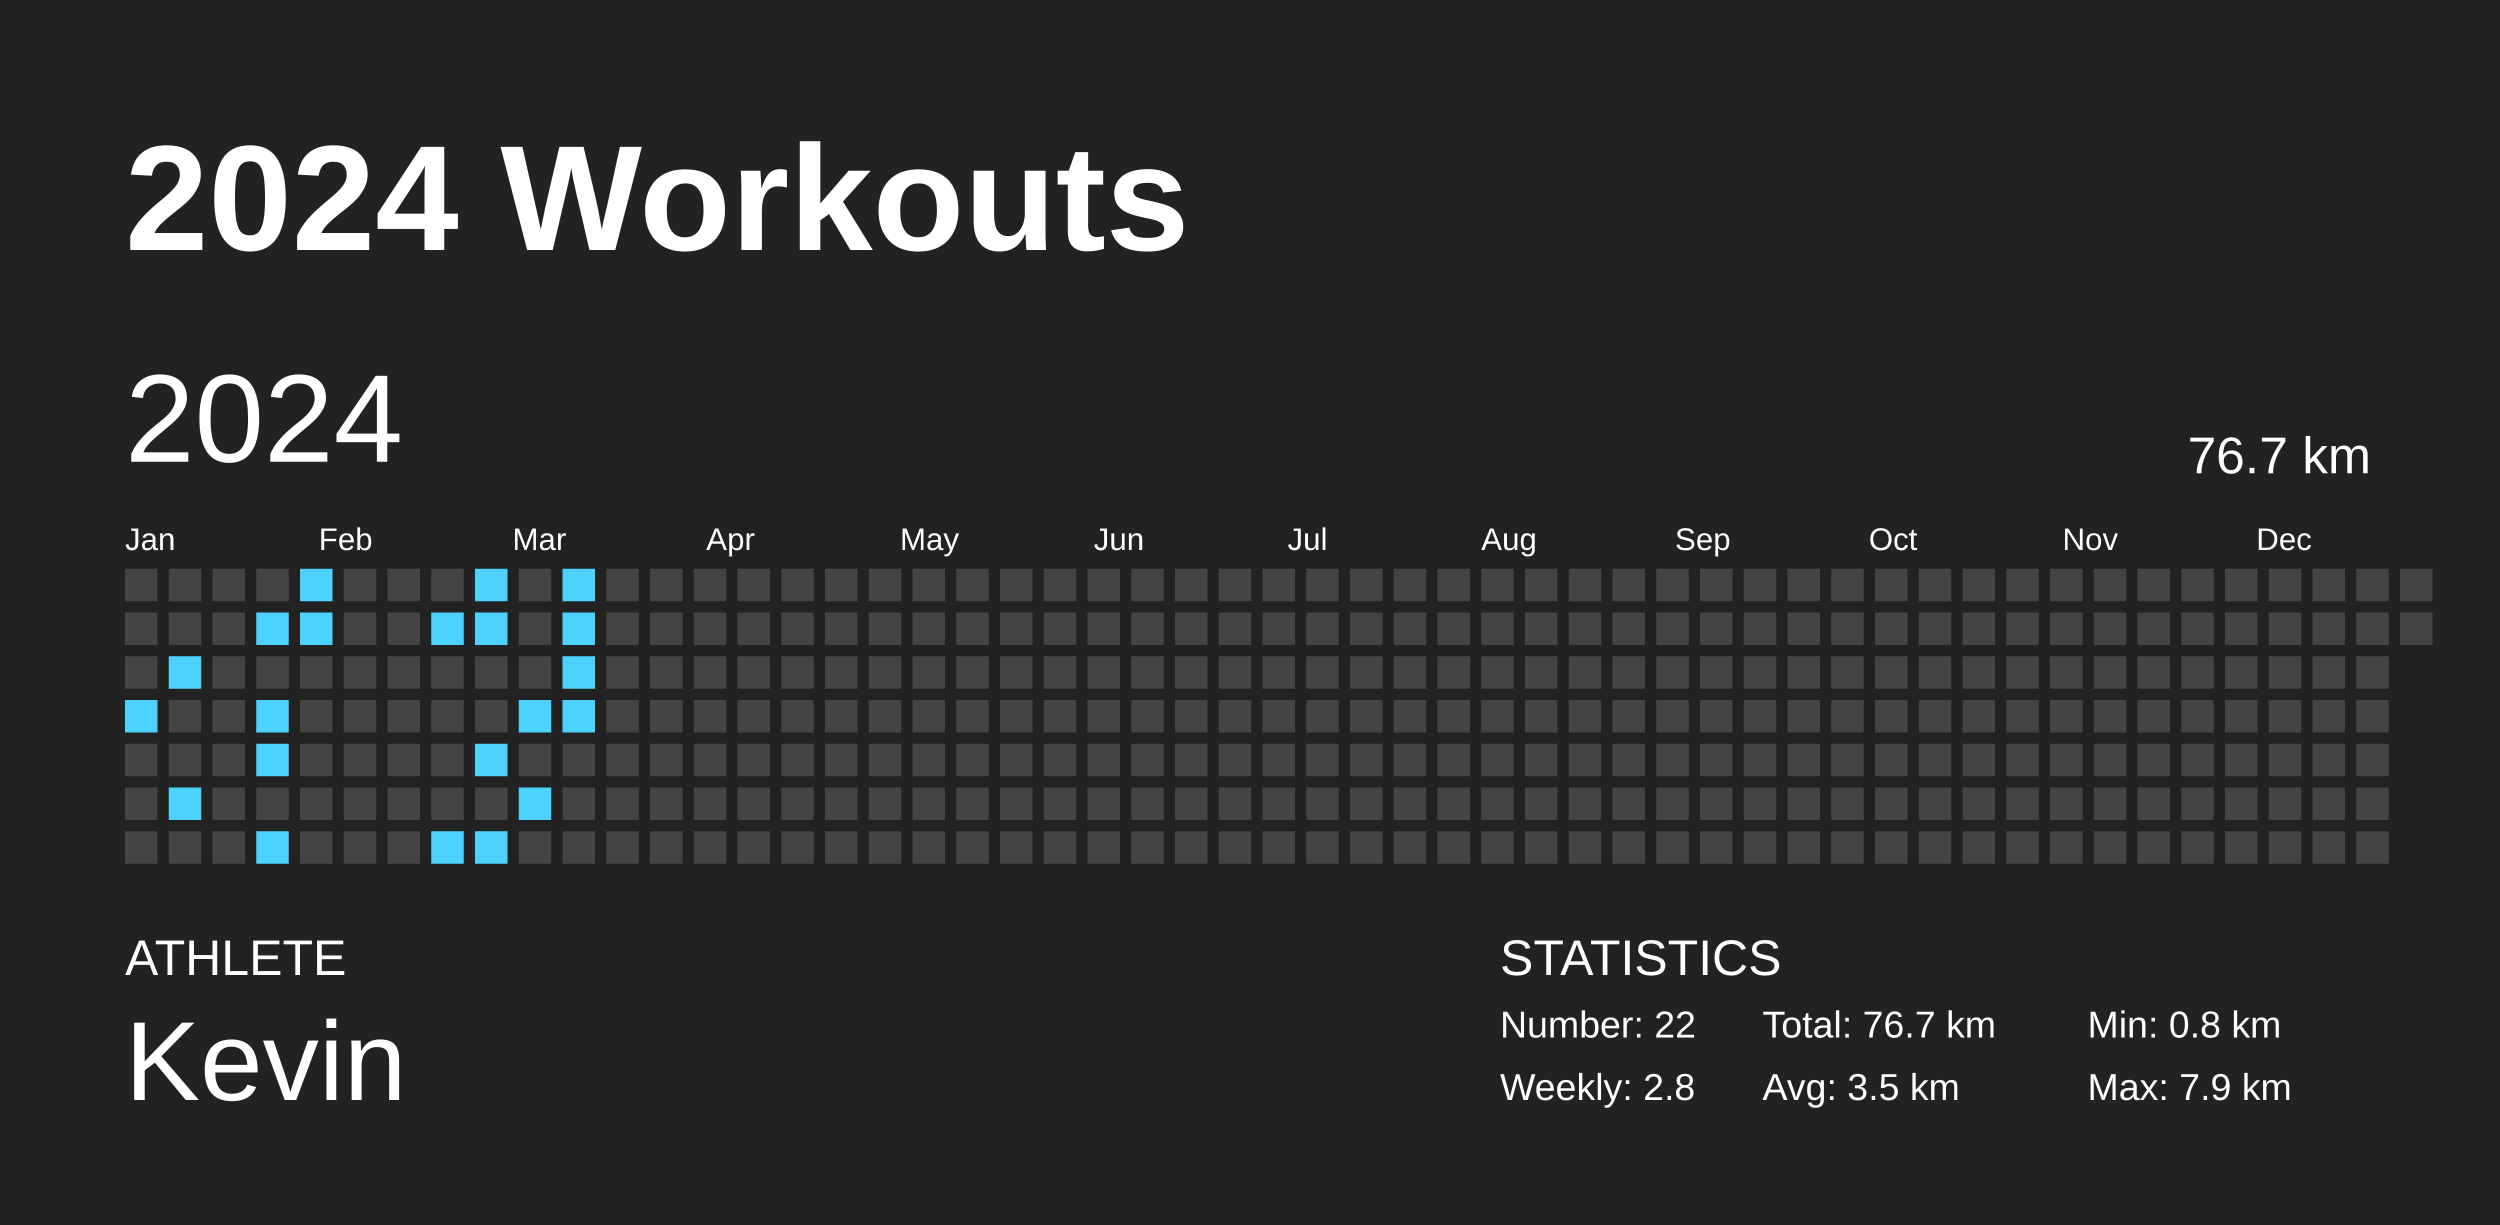
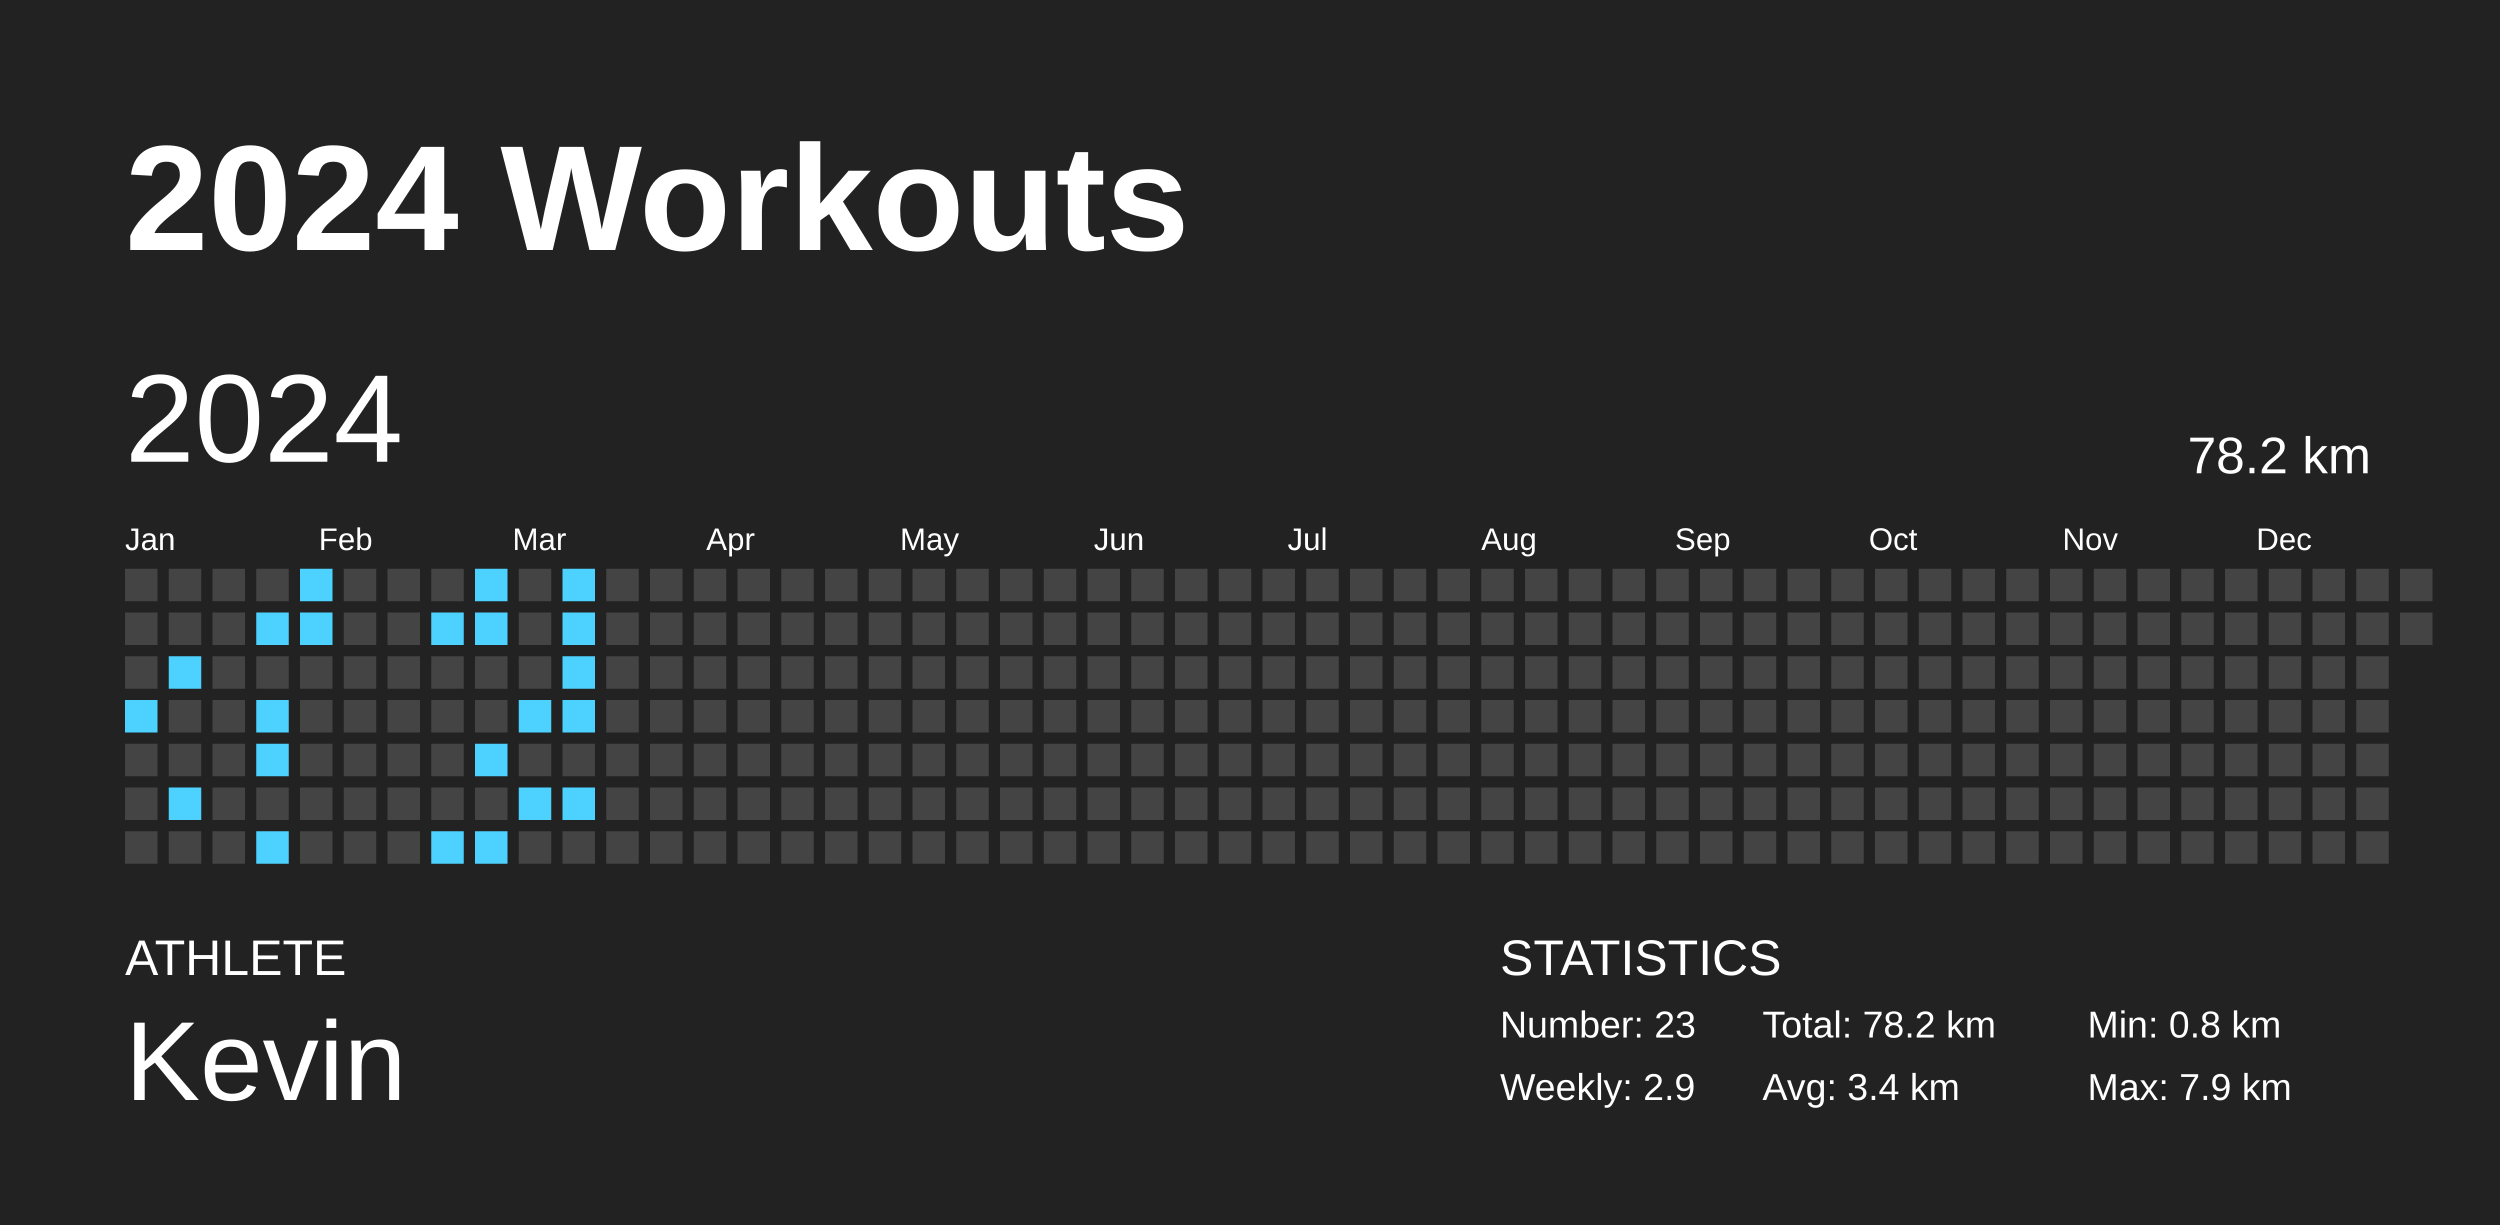
<svg xmlns="http://www.w3.org/2000/svg" baseProfile="full" height="98mm" version="1.1" viewBox="0,0,200,98" width="200mm">
  <defs />
  <rect fill="#222222" height="98" width="200" x="0" y="0" />
  <text fill="#FFFFFF" style="font-size:12px; font-family:Arial; font-weight:bold;" x="10" y="20">2024 Workouts</text>
  <text fill="#FFFFFF" style="font-size:4px; font-family:Arial" x="10" y="78">ATHLETE</text>
  <text fill="#FFFFFF" style="font-size:9px; font-family:Arial" x="10" y="88">Kevin</text>
  <text fill="#FFFFFF" style="font-size:4px; font-family:Arial" x="120" y="78">STATISTICS</text>
-   <text fill="#FFFFFF" style="font-size:3px; font-family:Arial" x="120" y="83">Number: 22</text>
-   <text fill="#FFFFFF" style="font-size:3px; font-family:Arial" x="120" y="88">Weekly: 2.8</text>
-   <text fill="#FFFFFF" style="font-size:3px; font-family:Arial" x="141" y="83">Total: 76.7 km</text>
-   <text fill="#FFFFFF" style="font-size:3px; font-family:Arial" x="141" y="88">Avg: 3.5 km</text>
+   <text fill="#FFFFFF" style="font-size:3px; font-family:Arial" x="120" y="83">Number: 23</text>
+   <text fill="#FFFFFF" style="font-size:3px; font-family:Arial" x="120" y="88">Weekly: 2.9</text>
+   <text fill="#FFFFFF" style="font-size:3px; font-family:Arial" x="141" y="83">Total: 78.2 km</text>
+   <text fill="#FFFFFF" style="font-size:3px; font-family:Arial" x="141" y="88">Avg: 3.4 km</text>
  <text fill="#FFFFFF" style="font-size:3px; font-family:Arial" x="167" y="83">Min: 0.8 km</text>
  <text fill="#FFFFFF" style="font-size:3px; font-family:Arial" x="167" y="88">Max: 7.9 km</text>
  <text dominant-baseline="hanging" fill="#FFFFFF" style="font-size:10.0px; font-family:Arial;" x="10" y="30">2024</text>
-   <text dominant-baseline="hanging" fill="#FFFFFF" style="font-size:4.125px; font-family:Arial;" x="175" y="35">76.7 km</text>
+   <text dominant-baseline="hanging" fill="#FFFFFF" style="font-size:4.125px; font-family:Arial;" x="175" y="35">78.2 km</text>
  <text fill="#FFFFFF" style="font-size:2.5px; font-family:Arial" x="10.0" y="44">Jan</text>
  <text fill="#FFFFFF" style="font-size:2.5px; font-family:Arial" x="25.5" y="44">Feb</text>
  <text fill="#FFFFFF" style="font-size:2.5px; font-family:Arial" x="41.0" y="44">Mar</text>
  <text fill="#FFFFFF" style="font-size:2.5px; font-family:Arial" x="56.5" y="44">Apr</text>
  <text fill="#FFFFFF" style="font-size:2.5px; font-family:Arial" x="72.0" y="44">May</text>
  <text fill="#FFFFFF" style="font-size:2.5px; font-family:Arial" x="87.5" y="44">Jun</text>
  <text fill="#FFFFFF" style="font-size:2.5px; font-family:Arial" x="103.0" y="44">Jul</text>
  <text fill="#FFFFFF" style="font-size:2.5px; font-family:Arial" x="118.5" y="44">Aug</text>
  <text fill="#FFFFFF" style="font-size:2.5px; font-family:Arial" x="134.0" y="44">Sep</text>
  <text fill="#FFFFFF" style="font-size:2.5px; font-family:Arial" x="149.5" y="44">Oct</text>
  <text fill="#FFFFFF" style="font-size:2.5px; font-family:Arial" x="165.0" y="44">Nov</text>
  <text fill="#FFFFFF" style="font-size:2.5px; font-family:Arial" x="180.5" y="44">Dec</text>
  <rect fill="#444444" height="2.6" width="2.6" x="10.0" y="45.5" />
  <rect fill="#444444" height="2.6" width="2.6" x="10.0" y="49.0" />
  <rect fill="#444444" height="2.6" width="2.6" x="10.0" y="52.5" />
  <rect fill="#4dd2ff" height="2.6" width="2.6" x="10.0" y="56.0" />
  <rect fill="#444444" height="2.6" width="2.6" x="10.0" y="59.5" />
  <rect fill="#444444" height="2.6" width="2.6" x="10.0" y="63.0" />
  <rect fill="#444444" height="2.6" width="2.6" x="10.0" y="66.5" />
  <rect fill="#444444" height="2.6" width="2.6" x="13.5" y="45.5" />
  <rect fill="#444444" height="2.6" width="2.6" x="13.5" y="49.0" />
  <rect fill="#4dd2ff" height="2.6" width="2.6" x="13.5" y="52.5" />
  <rect fill="#444444" height="2.6" width="2.6" x="13.5" y="56.0" />
  <rect fill="#444444" height="2.6" width="2.6" x="13.5" y="59.5" />
  <rect fill="#4dd2ff" height="2.6" width="2.6" x="13.5" y="63.0" />
  <rect fill="#444444" height="2.6" width="2.6" x="13.5" y="66.5" />
  <rect fill="#444444" height="2.6" width="2.6" x="17.0" y="45.5" />
  <rect fill="#444444" height="2.6" width="2.6" x="17.0" y="49.0" />
  <rect fill="#444444" height="2.6" width="2.6" x="17.0" y="52.5" />
  <rect fill="#444444" height="2.6" width="2.6" x="17.0" y="56.0" />
  <rect fill="#444444" height="2.6" width="2.6" x="17.0" y="59.5" />
  <rect fill="#444444" height="2.6" width="2.6" x="17.0" y="63.0" />
  <rect fill="#444444" height="2.6" width="2.6" x="17.0" y="66.5" />
  <rect fill="#444444" height="2.6" width="2.6" x="20.5" y="45.5" />
  <rect fill="#4dd2ff" height="2.6" width="2.6" x="20.5" y="49.0" />
  <rect fill="#444444" height="2.6" width="2.6" x="20.5" y="52.5" />
  <rect fill="#4dd2ff" height="2.6" width="2.6" x="20.5" y="56.0" />
  <rect fill="#4dd2ff" height="2.6" width="2.6" x="20.5" y="59.5" />
  <rect fill="#444444" height="2.6" width="2.6" x="20.5" y="63.0" />
  <rect fill="#4dd2ff" height="2.6" width="2.6" x="20.5" y="66.5" />
  <rect fill="#4dd2ff" height="2.6" width="2.6" x="24.0" y="45.5" />
  <rect fill="#4dd2ff" height="2.6" width="2.6" x="24.0" y="49.0" />
  <rect fill="#444444" height="2.6" width="2.6" x="24.0" y="52.5" />
  <rect fill="#444444" height="2.6" width="2.6" x="24.0" y="56.0" />
  <rect fill="#444444" height="2.6" width="2.6" x="24.0" y="59.5" />
  <rect fill="#444444" height="2.6" width="2.6" x="24.0" y="63.0" />
  <rect fill="#444444" height="2.6" width="2.6" x="24.0" y="66.5" />
  <rect fill="#444444" height="2.6" width="2.6" x="27.5" y="45.5" />
  <rect fill="#444444" height="2.6" width="2.6" x="27.5" y="49.0" />
  <rect fill="#444444" height="2.6" width="2.6" x="27.5" y="52.5" />
  <rect fill="#444444" height="2.6" width="2.6" x="27.5" y="56.0" />
  <rect fill="#444444" height="2.6" width="2.6" x="27.5" y="59.5" />
  <rect fill="#444444" height="2.6" width="2.6" x="27.5" y="63.0" />
  <rect fill="#444444" height="2.6" width="2.6" x="27.5" y="66.5" />
  <rect fill="#444444" height="2.6" width="2.6" x="31.0" y="45.5" />
  <rect fill="#444444" height="2.6" width="2.6" x="31.0" y="49.0" />
  <rect fill="#444444" height="2.6" width="2.6" x="31.0" y="52.5" />
  <rect fill="#444444" height="2.6" width="2.6" x="31.0" y="56.0" />
  <rect fill="#444444" height="2.6" width="2.6" x="31.0" y="59.5" />
  <rect fill="#444444" height="2.6" width="2.6" x="31.0" y="63.0" />
  <rect fill="#444444" height="2.6" width="2.6" x="31.0" y="66.5" />
  <rect fill="#444444" height="2.6" width="2.6" x="34.5" y="45.5" />
  <rect fill="#4dd2ff" height="2.6" width="2.6" x="34.5" y="49.0" />
  <rect fill="#444444" height="2.6" width="2.6" x="34.5" y="52.5" />
  <rect fill="#444444" height="2.6" width="2.6" x="34.5" y="56.0" />
  <rect fill="#444444" height="2.6" width="2.6" x="34.5" y="59.5" />
  <rect fill="#444444" height="2.6" width="2.6" x="34.5" y="63.0" />
  <rect fill="#4dd2ff" height="2.6" width="2.6" x="34.5" y="66.5" />
  <rect fill="#4dd2ff" height="2.6" width="2.6" x="38.0" y="45.5" />
  <rect fill="#4dd2ff" height="2.6" width="2.6" x="38.0" y="49.0" />
  <rect fill="#444444" height="2.6" width="2.6" x="38.0" y="52.5" />
  <rect fill="#444444" height="2.6" width="2.6" x="38.0" y="56.0" />
  <rect fill="#4dd2ff" height="2.6" width="2.6" x="38.0" y="59.5" />
  <rect fill="#444444" height="2.6" width="2.6" x="38.0" y="63.0" />
  <rect fill="#4dd2ff" height="2.6" width="2.6" x="38.0" y="66.5" />
  <rect fill="#444444" height="2.6" width="2.6" x="41.5" y="45.5" />
  <rect fill="#444444" height="2.6" width="2.6" x="41.5" y="49.0" />
  <rect fill="#444444" height="2.6" width="2.6" x="41.5" y="52.5" />
  <rect fill="#4dd2ff" height="2.6" width="2.6" x="41.5" y="56.0" />
  <rect fill="#444444" height="2.6" width="2.6" x="41.5" y="59.5" />
  <rect fill="#4dd2ff" height="2.6" width="2.6" x="41.5" y="63.0" />
  <rect fill="#444444" height="2.6" width="2.6" x="41.5" y="66.5" />
  <rect fill="#4dd2ff" height="2.6" width="2.6" x="45.0" y="45.5" />
  <rect fill="#4dd2ff" height="2.6" width="2.6" x="45.0" y="49.0" />
  <rect fill="#4dd2ff" height="2.6" width="2.6" x="45.0" y="52.5" />
  <rect fill="#4dd2ff" height="2.6" width="2.6" x="45.0" y="56.0" />
  <rect fill="#444444" height="2.6" width="2.6" x="45.0" y="59.5" />
-   <rect fill="#444444" height="2.6" width="2.6" x="45.0" y="63.0" />
+   <rect fill="#4dd2ff" height="2.6" width="2.6" x="45.0" y="63.0" />
  <rect fill="#444444" height="2.6" width="2.6" x="45.0" y="66.5" />
  <rect fill="#444444" height="2.6" width="2.6" x="48.5" y="45.5" />
  <rect fill="#444444" height="2.6" width="2.6" x="48.5" y="49.0" />
  <rect fill="#444444" height="2.6" width="2.6" x="48.5" y="52.5" />
  <rect fill="#444444" height="2.6" width="2.6" x="48.5" y="56.0" />
  <rect fill="#444444" height="2.6" width="2.6" x="48.5" y="59.5" />
  <rect fill="#444444" height="2.6" width="2.6" x="48.5" y="63.0" />
  <rect fill="#444444" height="2.6" width="2.6" x="48.5" y="66.5" />
  <rect fill="#444444" height="2.6" width="2.6" x="52.0" y="45.5" />
  <rect fill="#444444" height="2.6" width="2.6" x="52.0" y="49.0" />
  <rect fill="#444444" height="2.6" width="2.6" x="52.0" y="52.5" />
  <rect fill="#444444" height="2.6" width="2.6" x="52.0" y="56.0" />
  <rect fill="#444444" height="2.6" width="2.6" x="52.0" y="59.5" />
  <rect fill="#444444" height="2.6" width="2.6" x="52.0" y="63.0" />
  <rect fill="#444444" height="2.6" width="2.6" x="52.0" y="66.5" />
  <rect fill="#444444" height="2.6" width="2.6" x="55.5" y="45.5" />
  <rect fill="#444444" height="2.6" width="2.6" x="55.5" y="49.0" />
  <rect fill="#444444" height="2.6" width="2.6" x="55.5" y="52.5" />
  <rect fill="#444444" height="2.6" width="2.6" x="55.5" y="56.0" />
  <rect fill="#444444" height="2.6" width="2.6" x="55.5" y="59.5" />
  <rect fill="#444444" height="2.6" width="2.6" x="55.5" y="63.0" />
  <rect fill="#444444" height="2.6" width="2.6" x="55.5" y="66.5" />
  <rect fill="#444444" height="2.6" width="2.6" x="59.0" y="45.5" />
  <rect fill="#444444" height="2.6" width="2.6" x="59.0" y="49.0" />
  <rect fill="#444444" height="2.6" width="2.6" x="59.0" y="52.5" />
  <rect fill="#444444" height="2.6" width="2.6" x="59.0" y="56.0" />
  <rect fill="#444444" height="2.6" width="2.6" x="59.0" y="59.5" />
  <rect fill="#444444" height="2.6" width="2.6" x="59.0" y="63.0" />
  <rect fill="#444444" height="2.6" width="2.6" x="59.0" y="66.5" />
  <rect fill="#444444" height="2.6" width="2.6" x="62.5" y="45.5" />
  <rect fill="#444444" height="2.6" width="2.6" x="62.5" y="49.0" />
  <rect fill="#444444" height="2.6" width="2.6" x="62.5" y="52.5" />
  <rect fill="#444444" height="2.6" width="2.6" x="62.5" y="56.0" />
  <rect fill="#444444" height="2.6" width="2.6" x="62.5" y="59.5" />
  <rect fill="#444444" height="2.6" width="2.6" x="62.5" y="63.0" />
  <rect fill="#444444" height="2.6" width="2.6" x="62.5" y="66.5" />
  <rect fill="#444444" height="2.6" width="2.6" x="66.0" y="45.5" />
  <rect fill="#444444" height="2.6" width="2.6" x="66.0" y="49.0" />
  <rect fill="#444444" height="2.6" width="2.6" x="66.0" y="52.5" />
  <rect fill="#444444" height="2.6" width="2.6" x="66.0" y="56.0" />
  <rect fill="#444444" height="2.6" width="2.6" x="66.0" y="59.5" />
  <rect fill="#444444" height="2.6" width="2.6" x="66.0" y="63.0" />
  <rect fill="#444444" height="2.6" width="2.6" x="66.0" y="66.5" />
  <rect fill="#444444" height="2.6" width="2.6" x="69.5" y="45.5" />
  <rect fill="#444444" height="2.6" width="2.6" x="69.5" y="49.0" />
  <rect fill="#444444" height="2.6" width="2.6" x="69.5" y="52.5" />
  <rect fill="#444444" height="2.6" width="2.6" x="69.5" y="56.0" />
  <rect fill="#444444" height="2.6" width="2.6" x="69.5" y="59.5" />
  <rect fill="#444444" height="2.6" width="2.6" x="69.5" y="63.0" />
  <rect fill="#444444" height="2.6" width="2.6" x="69.5" y="66.5" />
  <rect fill="#444444" height="2.6" width="2.6" x="73.0" y="45.5" />
  <rect fill="#444444" height="2.6" width="2.6" x="73.0" y="49.0" />
  <rect fill="#444444" height="2.6" width="2.6" x="73.0" y="52.5" />
  <rect fill="#444444" height="2.6" width="2.6" x="73.0" y="56.0" />
  <rect fill="#444444" height="2.6" width="2.6" x="73.0" y="59.5" />
  <rect fill="#444444" height="2.6" width="2.6" x="73.0" y="63.0" />
  <rect fill="#444444" height="2.6" width="2.6" x="73.0" y="66.5" />
  <rect fill="#444444" height="2.6" width="2.6" x="76.5" y="45.5" />
  <rect fill="#444444" height="2.6" width="2.6" x="76.5" y="49.0" />
  <rect fill="#444444" height="2.6" width="2.6" x="76.5" y="52.5" />
  <rect fill="#444444" height="2.6" width="2.6" x="76.5" y="56.0" />
  <rect fill="#444444" height="2.6" width="2.6" x="76.5" y="59.5" />
  <rect fill="#444444" height="2.6" width="2.6" x="76.5" y="63.0" />
  <rect fill="#444444" height="2.6" width="2.6" x="76.5" y="66.5" />
  <rect fill="#444444" height="2.6" width="2.6" x="80.0" y="45.5" />
  <rect fill="#444444" height="2.6" width="2.6" x="80.0" y="49.0" />
  <rect fill="#444444" height="2.6" width="2.6" x="80.0" y="52.5" />
  <rect fill="#444444" height="2.6" width="2.6" x="80.0" y="56.0" />
  <rect fill="#444444" height="2.6" width="2.6" x="80.0" y="59.5" />
  <rect fill="#444444" height="2.6" width="2.6" x="80.0" y="63.0" />
  <rect fill="#444444" height="2.6" width="2.6" x="80.0" y="66.5" />
  <rect fill="#444444" height="2.6" width="2.6" x="83.5" y="45.5" />
  <rect fill="#444444" height="2.6" width="2.6" x="83.5" y="49.0" />
  <rect fill="#444444" height="2.6" width="2.6" x="83.5" y="52.5" />
  <rect fill="#444444" height="2.6" width="2.6" x="83.5" y="56.0" />
  <rect fill="#444444" height="2.6" width="2.6" x="83.5" y="59.5" />
  <rect fill="#444444" height="2.6" width="2.6" x="83.5" y="63.0" />
  <rect fill="#444444" height="2.6" width="2.6" x="83.5" y="66.5" />
  <rect fill="#444444" height="2.6" width="2.6" x="87.0" y="45.5" />
  <rect fill="#444444" height="2.6" width="2.6" x="87.0" y="49.0" />
  <rect fill="#444444" height="2.6" width="2.6" x="87.0" y="52.5" />
  <rect fill="#444444" height="2.6" width="2.6" x="87.0" y="56.0" />
  <rect fill="#444444" height="2.6" width="2.6" x="87.0" y="59.5" />
  <rect fill="#444444" height="2.6" width="2.6" x="87.0" y="63.0" />
  <rect fill="#444444" height="2.6" width="2.6" x="87.0" y="66.5" />
  <rect fill="#444444" height="2.6" width="2.6" x="90.5" y="45.5" />
  <rect fill="#444444" height="2.6" width="2.6" x="90.5" y="49.0" />
  <rect fill="#444444" height="2.6" width="2.6" x="90.5" y="52.5" />
  <rect fill="#444444" height="2.6" width="2.6" x="90.5" y="56.0" />
  <rect fill="#444444" height="2.6" width="2.6" x="90.5" y="59.5" />
  <rect fill="#444444" height="2.6" width="2.6" x="90.5" y="63.0" />
  <rect fill="#444444" height="2.6" width="2.6" x="90.5" y="66.5" />
  <rect fill="#444444" height="2.6" width="2.6" x="94.0" y="45.5" />
  <rect fill="#444444" height="2.6" width="2.6" x="94.0" y="49.0" />
  <rect fill="#444444" height="2.6" width="2.6" x="94.0" y="52.5" />
  <rect fill="#444444" height="2.6" width="2.6" x="94.0" y="56.0" />
  <rect fill="#444444" height="2.6" width="2.6" x="94.0" y="59.5" />
  <rect fill="#444444" height="2.6" width="2.6" x="94.0" y="63.0" />
  <rect fill="#444444" height="2.6" width="2.6" x="94.0" y="66.5" />
  <rect fill="#444444" height="2.6" width="2.6" x="97.5" y="45.5" />
  <rect fill="#444444" height="2.6" width="2.6" x="97.5" y="49.0" />
  <rect fill="#444444" height="2.6" width="2.6" x="97.5" y="52.5" />
  <rect fill="#444444" height="2.6" width="2.6" x="97.5" y="56.0" />
  <rect fill="#444444" height="2.6" width="2.6" x="97.5" y="59.5" />
  <rect fill="#444444" height="2.6" width="2.6" x="97.5" y="63.0" />
  <rect fill="#444444" height="2.6" width="2.6" x="97.5" y="66.5" />
  <rect fill="#444444" height="2.6" width="2.6" x="101.0" y="45.5" />
  <rect fill="#444444" height="2.6" width="2.6" x="101.0" y="49.0" />
  <rect fill="#444444" height="2.6" width="2.6" x="101.0" y="52.5" />
  <rect fill="#444444" height="2.6" width="2.6" x="101.0" y="56.0" />
  <rect fill="#444444" height="2.6" width="2.6" x="101.0" y="59.5" />
  <rect fill="#444444" height="2.6" width="2.6" x="101.0" y="63.0" />
  <rect fill="#444444" height="2.6" width="2.6" x="101.0" y="66.5" />
  <rect fill="#444444" height="2.6" width="2.6" x="104.5" y="45.5" />
  <rect fill="#444444" height="2.6" width="2.6" x="104.5" y="49.0" />
  <rect fill="#444444" height="2.6" width="2.6" x="104.5" y="52.5" />
  <rect fill="#444444" height="2.6" width="2.6" x="104.5" y="56.0" />
  <rect fill="#444444" height="2.6" width="2.6" x="104.5" y="59.5" />
  <rect fill="#444444" height="2.6" width="2.6" x="104.5" y="63.0" />
  <rect fill="#444444" height="2.6" width="2.6" x="104.5" y="66.5" />
  <rect fill="#444444" height="2.6" width="2.6" x="108.0" y="45.5" />
  <rect fill="#444444" height="2.6" width="2.6" x="108.0" y="49.0" />
  <rect fill="#444444" height="2.6" width="2.6" x="108.0" y="52.5" />
  <rect fill="#444444" height="2.6" width="2.6" x="108.0" y="56.0" />
  <rect fill="#444444" height="2.6" width="2.6" x="108.0" y="59.5" />
  <rect fill="#444444" height="2.6" width="2.6" x="108.0" y="63.0" />
  <rect fill="#444444" height="2.6" width="2.6" x="108.0" y="66.5" />
  <rect fill="#444444" height="2.6" width="2.6" x="111.5" y="45.5" />
  <rect fill="#444444" height="2.6" width="2.6" x="111.5" y="49.0" />
  <rect fill="#444444" height="2.6" width="2.6" x="111.5" y="52.5" />
  <rect fill="#444444" height="2.6" width="2.6" x="111.5" y="56.0" />
  <rect fill="#444444" height="2.6" width="2.6" x="111.5" y="59.5" />
  <rect fill="#444444" height="2.6" width="2.6" x="111.5" y="63.0" />
  <rect fill="#444444" height="2.6" width="2.6" x="111.5" y="66.5" />
  <rect fill="#444444" height="2.6" width="2.6" x="115.0" y="45.5" />
  <rect fill="#444444" height="2.6" width="2.6" x="115.0" y="49.0" />
  <rect fill="#444444" height="2.6" width="2.6" x="115.0" y="52.5" />
  <rect fill="#444444" height="2.6" width="2.6" x="115.0" y="56.0" />
  <rect fill="#444444" height="2.6" width="2.6" x="115.0" y="59.5" />
  <rect fill="#444444" height="2.6" width="2.6" x="115.0" y="63.0" />
  <rect fill="#444444" height="2.6" width="2.6" x="115.0" y="66.5" />
  <rect fill="#444444" height="2.6" width="2.6" x="118.5" y="45.5" />
  <rect fill="#444444" height="2.6" width="2.6" x="118.5" y="49.0" />
  <rect fill="#444444" height="2.6" width="2.6" x="118.5" y="52.5" />
  <rect fill="#444444" height="2.6" width="2.6" x="118.5" y="56.0" />
  <rect fill="#444444" height="2.6" width="2.6" x="118.5" y="59.5" />
  <rect fill="#444444" height="2.6" width="2.6" x="118.5" y="63.0" />
  <rect fill="#444444" height="2.6" width="2.6" x="118.5" y="66.5" />
  <rect fill="#444444" height="2.6" width="2.6" x="122.0" y="45.5" />
  <rect fill="#444444" height="2.6" width="2.6" x="122.0" y="49.0" />
  <rect fill="#444444" height="2.6" width="2.6" x="122.0" y="52.5" />
  <rect fill="#444444" height="2.6" width="2.6" x="122.0" y="56.0" />
  <rect fill="#444444" height="2.6" width="2.6" x="122.0" y="59.5" />
  <rect fill="#444444" height="2.6" width="2.6" x="122.0" y="63.0" />
  <rect fill="#444444" height="2.6" width="2.6" x="122.0" y="66.5" />
  <rect fill="#444444" height="2.6" width="2.6" x="125.5" y="45.5" />
  <rect fill="#444444" height="2.6" width="2.6" x="125.5" y="49.0" />
  <rect fill="#444444" height="2.6" width="2.6" x="125.5" y="52.5" />
  <rect fill="#444444" height="2.6" width="2.6" x="125.5" y="56.0" />
  <rect fill="#444444" height="2.6" width="2.6" x="125.5" y="59.5" />
  <rect fill="#444444" height="2.6" width="2.6" x="125.5" y="63.0" />
  <rect fill="#444444" height="2.6" width="2.6" x="125.5" y="66.5" />
  <rect fill="#444444" height="2.6" width="2.6" x="129.0" y="45.5" />
  <rect fill="#444444" height="2.6" width="2.6" x="129.0" y="49.0" />
  <rect fill="#444444" height="2.6" width="2.6" x="129.0" y="52.5" />
  <rect fill="#444444" height="2.6" width="2.6" x="129.0" y="56.0" />
  <rect fill="#444444" height="2.6" width="2.6" x="129.0" y="59.5" />
  <rect fill="#444444" height="2.6" width="2.6" x="129.0" y="63.0" />
  <rect fill="#444444" height="2.6" width="2.6" x="129.0" y="66.5" />
  <rect fill="#444444" height="2.6" width="2.6" x="132.5" y="45.5" />
  <rect fill="#444444" height="2.6" width="2.6" x="132.5" y="49.0" />
  <rect fill="#444444" height="2.6" width="2.6" x="132.5" y="52.5" />
  <rect fill="#444444" height="2.6" width="2.6" x="132.5" y="56.0" />
  <rect fill="#444444" height="2.6" width="2.6" x="132.5" y="59.5" />
  <rect fill="#444444" height="2.6" width="2.6" x="132.5" y="63.0" />
  <rect fill="#444444" height="2.6" width="2.6" x="132.5" y="66.5" />
  <rect fill="#444444" height="2.6" width="2.6" x="136.0" y="45.5" />
  <rect fill="#444444" height="2.6" width="2.6" x="136.0" y="49.0" />
  <rect fill="#444444" height="2.6" width="2.6" x="136.0" y="52.5" />
  <rect fill="#444444" height="2.6" width="2.6" x="136.0" y="56.0" />
  <rect fill="#444444" height="2.6" width="2.6" x="136.0" y="59.5" />
  <rect fill="#444444" height="2.6" width="2.6" x="136.0" y="63.0" />
  <rect fill="#444444" height="2.6" width="2.6" x="136.0" y="66.5" />
  <rect fill="#444444" height="2.6" width="2.6" x="139.5" y="45.5" />
  <rect fill="#444444" height="2.6" width="2.6" x="139.5" y="49.0" />
  <rect fill="#444444" height="2.6" width="2.6" x="139.5" y="52.5" />
  <rect fill="#444444" height="2.6" width="2.6" x="139.5" y="56.0" />
  <rect fill="#444444" height="2.6" width="2.6" x="139.5" y="59.5" />
  <rect fill="#444444" height="2.6" width="2.6" x="139.5" y="63.0" />
  <rect fill="#444444" height="2.6" width="2.6" x="139.5" y="66.5" />
  <rect fill="#444444" height="2.6" width="2.6" x="143.0" y="45.5" />
  <rect fill="#444444" height="2.6" width="2.6" x="143.0" y="49.0" />
  <rect fill="#444444" height="2.6" width="2.6" x="143.0" y="52.5" />
  <rect fill="#444444" height="2.6" width="2.6" x="143.0" y="56.0" />
  <rect fill="#444444" height="2.6" width="2.6" x="143.0" y="59.5" />
  <rect fill="#444444" height="2.6" width="2.6" x="143.0" y="63.0" />
  <rect fill="#444444" height="2.6" width="2.6" x="143.0" y="66.5" />
  <rect fill="#444444" height="2.6" width="2.6" x="146.5" y="45.5" />
  <rect fill="#444444" height="2.6" width="2.6" x="146.5" y="49.0" />
  <rect fill="#444444" height="2.6" width="2.6" x="146.5" y="52.5" />
  <rect fill="#444444" height="2.6" width="2.6" x="146.5" y="56.0" />
  <rect fill="#444444" height="2.6" width="2.6" x="146.5" y="59.5" />
  <rect fill="#444444" height="2.6" width="2.6" x="146.5" y="63.0" />
  <rect fill="#444444" height="2.6" width="2.6" x="146.5" y="66.5" />
  <rect fill="#444444" height="2.6" width="2.6" x="150.0" y="45.5" />
  <rect fill="#444444" height="2.6" width="2.6" x="150.0" y="49.0" />
  <rect fill="#444444" height="2.6" width="2.6" x="150.0" y="52.5" />
  <rect fill="#444444" height="2.6" width="2.6" x="150.0" y="56.0" />
  <rect fill="#444444" height="2.6" width="2.6" x="150.0" y="59.5" />
  <rect fill="#444444" height="2.6" width="2.6" x="150.0" y="63.0" />
  <rect fill="#444444" height="2.6" width="2.6" x="150.0" y="66.5" />
  <rect fill="#444444" height="2.6" width="2.6" x="153.5" y="45.5" />
  <rect fill="#444444" height="2.6" width="2.6" x="153.5" y="49.0" />
  <rect fill="#444444" height="2.6" width="2.6" x="153.5" y="52.5" />
  <rect fill="#444444" height="2.6" width="2.6" x="153.5" y="56.0" />
  <rect fill="#444444" height="2.6" width="2.6" x="153.5" y="59.5" />
  <rect fill="#444444" height="2.6" width="2.6" x="153.5" y="63.0" />
  <rect fill="#444444" height="2.6" width="2.6" x="153.5" y="66.5" />
  <rect fill="#444444" height="2.6" width="2.6" x="157.0" y="45.5" />
  <rect fill="#444444" height="2.6" width="2.6" x="157.0" y="49.0" />
  <rect fill="#444444" height="2.6" width="2.6" x="157.0" y="52.5" />
  <rect fill="#444444" height="2.6" width="2.6" x="157.0" y="56.0" />
  <rect fill="#444444" height="2.6" width="2.6" x="157.0" y="59.5" />
  <rect fill="#444444" height="2.6" width="2.6" x="157.0" y="63.0" />
  <rect fill="#444444" height="2.6" width="2.6" x="157.0" y="66.5" />
  <rect fill="#444444" height="2.6" width="2.6" x="160.5" y="45.5" />
  <rect fill="#444444" height="2.6" width="2.6" x="160.5" y="49.0" />
  <rect fill="#444444" height="2.6" width="2.6" x="160.5" y="52.5" />
  <rect fill="#444444" height="2.6" width="2.6" x="160.5" y="56.0" />
  <rect fill="#444444" height="2.6" width="2.6" x="160.5" y="59.5" />
  <rect fill="#444444" height="2.6" width="2.6" x="160.5" y="63.0" />
  <rect fill="#444444" height="2.6" width="2.6" x="160.5" y="66.5" />
  <rect fill="#444444" height="2.6" width="2.6" x="164.0" y="45.5" />
  <rect fill="#444444" height="2.6" width="2.6" x="164.0" y="49.0" />
  <rect fill="#444444" height="2.6" width="2.6" x="164.0" y="52.5" />
  <rect fill="#444444" height="2.6" width="2.6" x="164.0" y="56.0" />
  <rect fill="#444444" height="2.6" width="2.6" x="164.0" y="59.5" />
  <rect fill="#444444" height="2.6" width="2.6" x="164.0" y="63.0" />
  <rect fill="#444444" height="2.6" width="2.6" x="164.0" y="66.5" />
  <rect fill="#444444" height="2.6" width="2.6" x="167.5" y="45.5" />
  <rect fill="#444444" height="2.6" width="2.6" x="167.5" y="49.0" />
  <rect fill="#444444" height="2.6" width="2.6" x="167.5" y="52.5" />
  <rect fill="#444444" height="2.6" width="2.6" x="167.5" y="56.0" />
  <rect fill="#444444" height="2.6" width="2.6" x="167.5" y="59.5" />
  <rect fill="#444444" height="2.6" width="2.6" x="167.5" y="63.0" />
  <rect fill="#444444" height="2.6" width="2.6" x="167.5" y="66.5" />
  <rect fill="#444444" height="2.6" width="2.6" x="171.0" y="45.5" />
  <rect fill="#444444" height="2.6" width="2.6" x="171.0" y="49.0" />
  <rect fill="#444444" height="2.6" width="2.6" x="171.0" y="52.5" />
  <rect fill="#444444" height="2.6" width="2.6" x="171.0" y="56.0" />
  <rect fill="#444444" height="2.6" width="2.6" x="171.0" y="59.5" />
  <rect fill="#444444" height="2.6" width="2.6" x="171.0" y="63.0" />
  <rect fill="#444444" height="2.6" width="2.6" x="171.0" y="66.5" />
  <rect fill="#444444" height="2.6" width="2.6" x="174.5" y="45.5" />
  <rect fill="#444444" height="2.6" width="2.6" x="174.5" y="49.0" />
  <rect fill="#444444" height="2.6" width="2.6" x="174.5" y="52.5" />
  <rect fill="#444444" height="2.6" width="2.6" x="174.5" y="56.0" />
  <rect fill="#444444" height="2.6" width="2.6" x="174.5" y="59.5" />
  <rect fill="#444444" height="2.6" width="2.6" x="174.5" y="63.0" />
  <rect fill="#444444" height="2.6" width="2.6" x="174.5" y="66.5" />
  <rect fill="#444444" height="2.6" width="2.6" x="178.0" y="45.5" />
  <rect fill="#444444" height="2.6" width="2.6" x="178.0" y="49.0" />
  <rect fill="#444444" height="2.6" width="2.6" x="178.0" y="52.5" />
  <rect fill="#444444" height="2.6" width="2.6" x="178.0" y="56.0" />
  <rect fill="#444444" height="2.6" width="2.6" x="178.0" y="59.5" />
  <rect fill="#444444" height="2.6" width="2.6" x="178.0" y="63.0" />
  <rect fill="#444444" height="2.6" width="2.6" x="178.0" y="66.5" />
  <rect fill="#444444" height="2.6" width="2.6" x="181.5" y="45.5" />
  <rect fill="#444444" height="2.6" width="2.6" x="181.5" y="49.0" />
  <rect fill="#444444" height="2.6" width="2.6" x="181.5" y="52.5" />
  <rect fill="#444444" height="2.6" width="2.6" x="181.5" y="56.0" />
  <rect fill="#444444" height="2.6" width="2.6" x="181.5" y="59.5" />
  <rect fill="#444444" height="2.6" width="2.6" x="181.5" y="63.0" />
  <rect fill="#444444" height="2.6" width="2.6" x="181.5" y="66.5" />
  <rect fill="#444444" height="2.6" width="2.6" x="185.0" y="45.5" />
  <rect fill="#444444" height="2.6" width="2.6" x="185.0" y="49.0" />
  <rect fill="#444444" height="2.6" width="2.6" x="185.0" y="52.5" />
  <rect fill="#444444" height="2.6" width="2.6" x="185.0" y="56.0" />
  <rect fill="#444444" height="2.6" width="2.6" x="185.0" y="59.5" />
  <rect fill="#444444" height="2.6" width="2.6" x="185.0" y="63.0" />
  <rect fill="#444444" height="2.6" width="2.6" x="185.0" y="66.5" />
  <rect fill="#444444" height="2.6" width="2.6" x="188.5" y="45.5" />
  <rect fill="#444444" height="2.6" width="2.6" x="188.5" y="49.0" />
  <rect fill="#444444" height="2.6" width="2.6" x="188.5" y="52.5" />
  <rect fill="#444444" height="2.6" width="2.6" x="188.5" y="56.0" />
  <rect fill="#444444" height="2.6" width="2.6" x="188.5" y="59.5" />
  <rect fill="#444444" height="2.6" width="2.6" x="188.5" y="63.0" />
  <rect fill="#444444" height="2.6" width="2.6" x="188.5" y="66.5" />
  <rect fill="#444444" height="2.6" width="2.6" x="192.0" y="45.5" />
  <rect fill="#444444" height="2.6" width="2.6" x="192.0" y="49.0" />
</svg>
